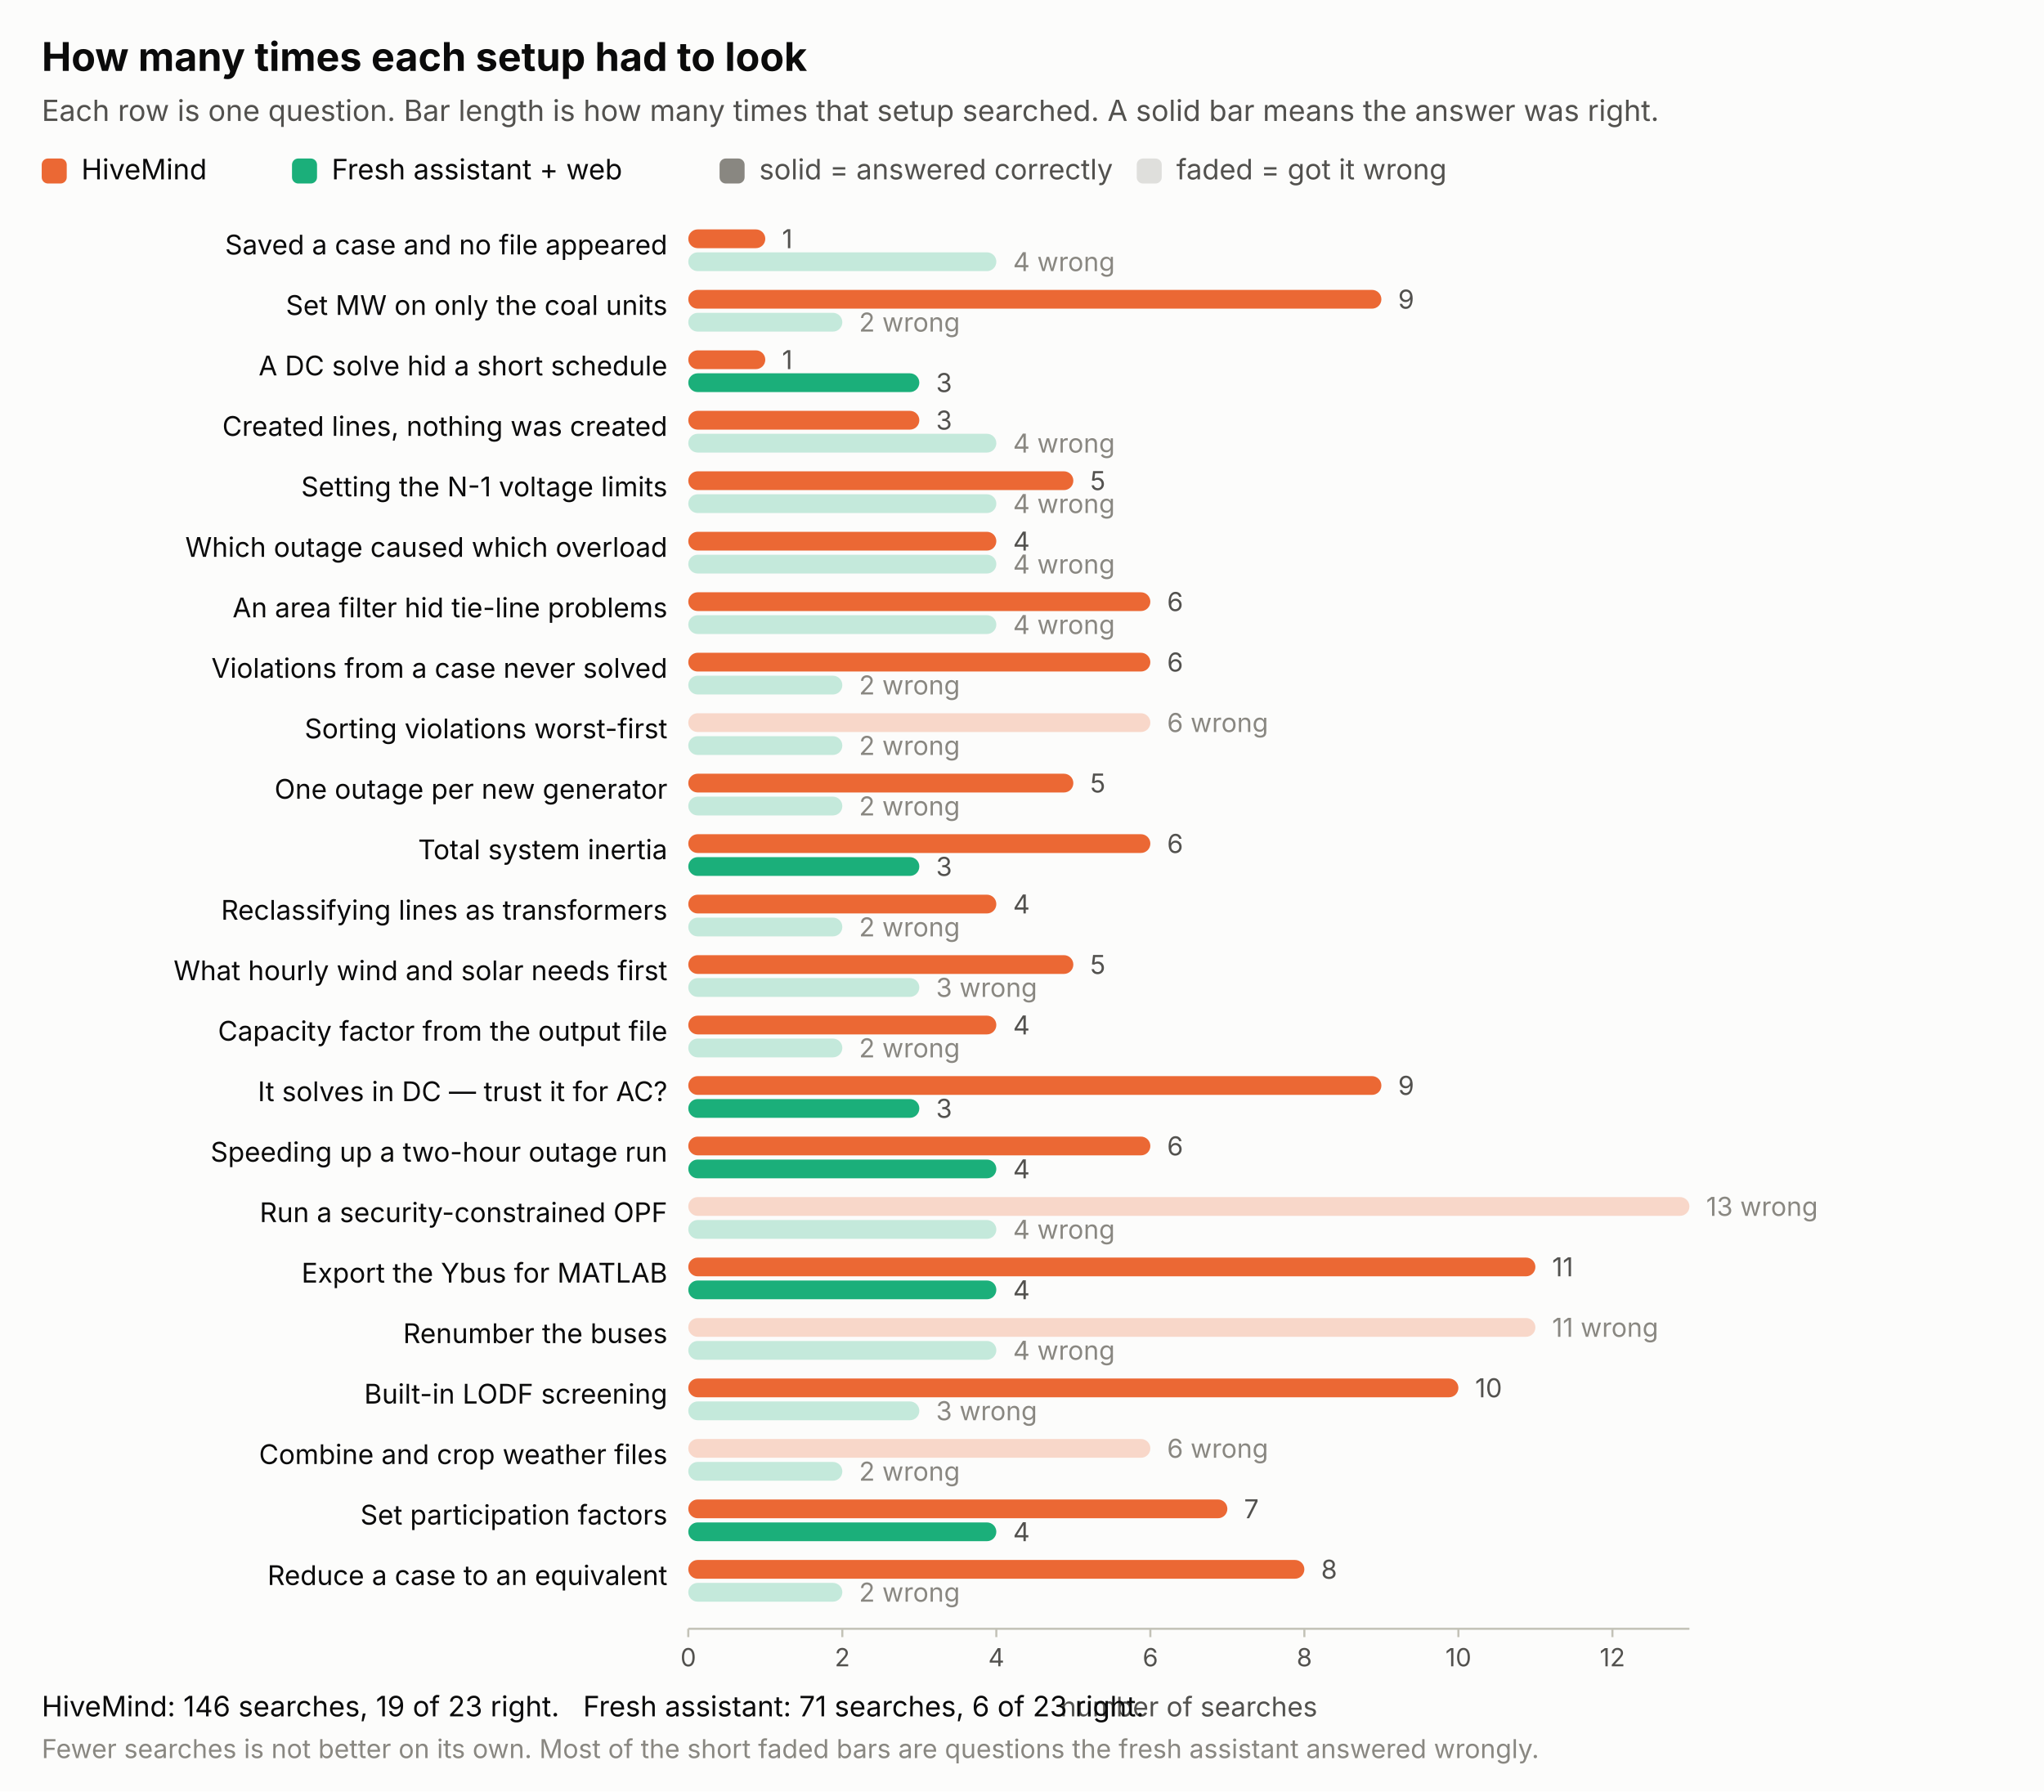
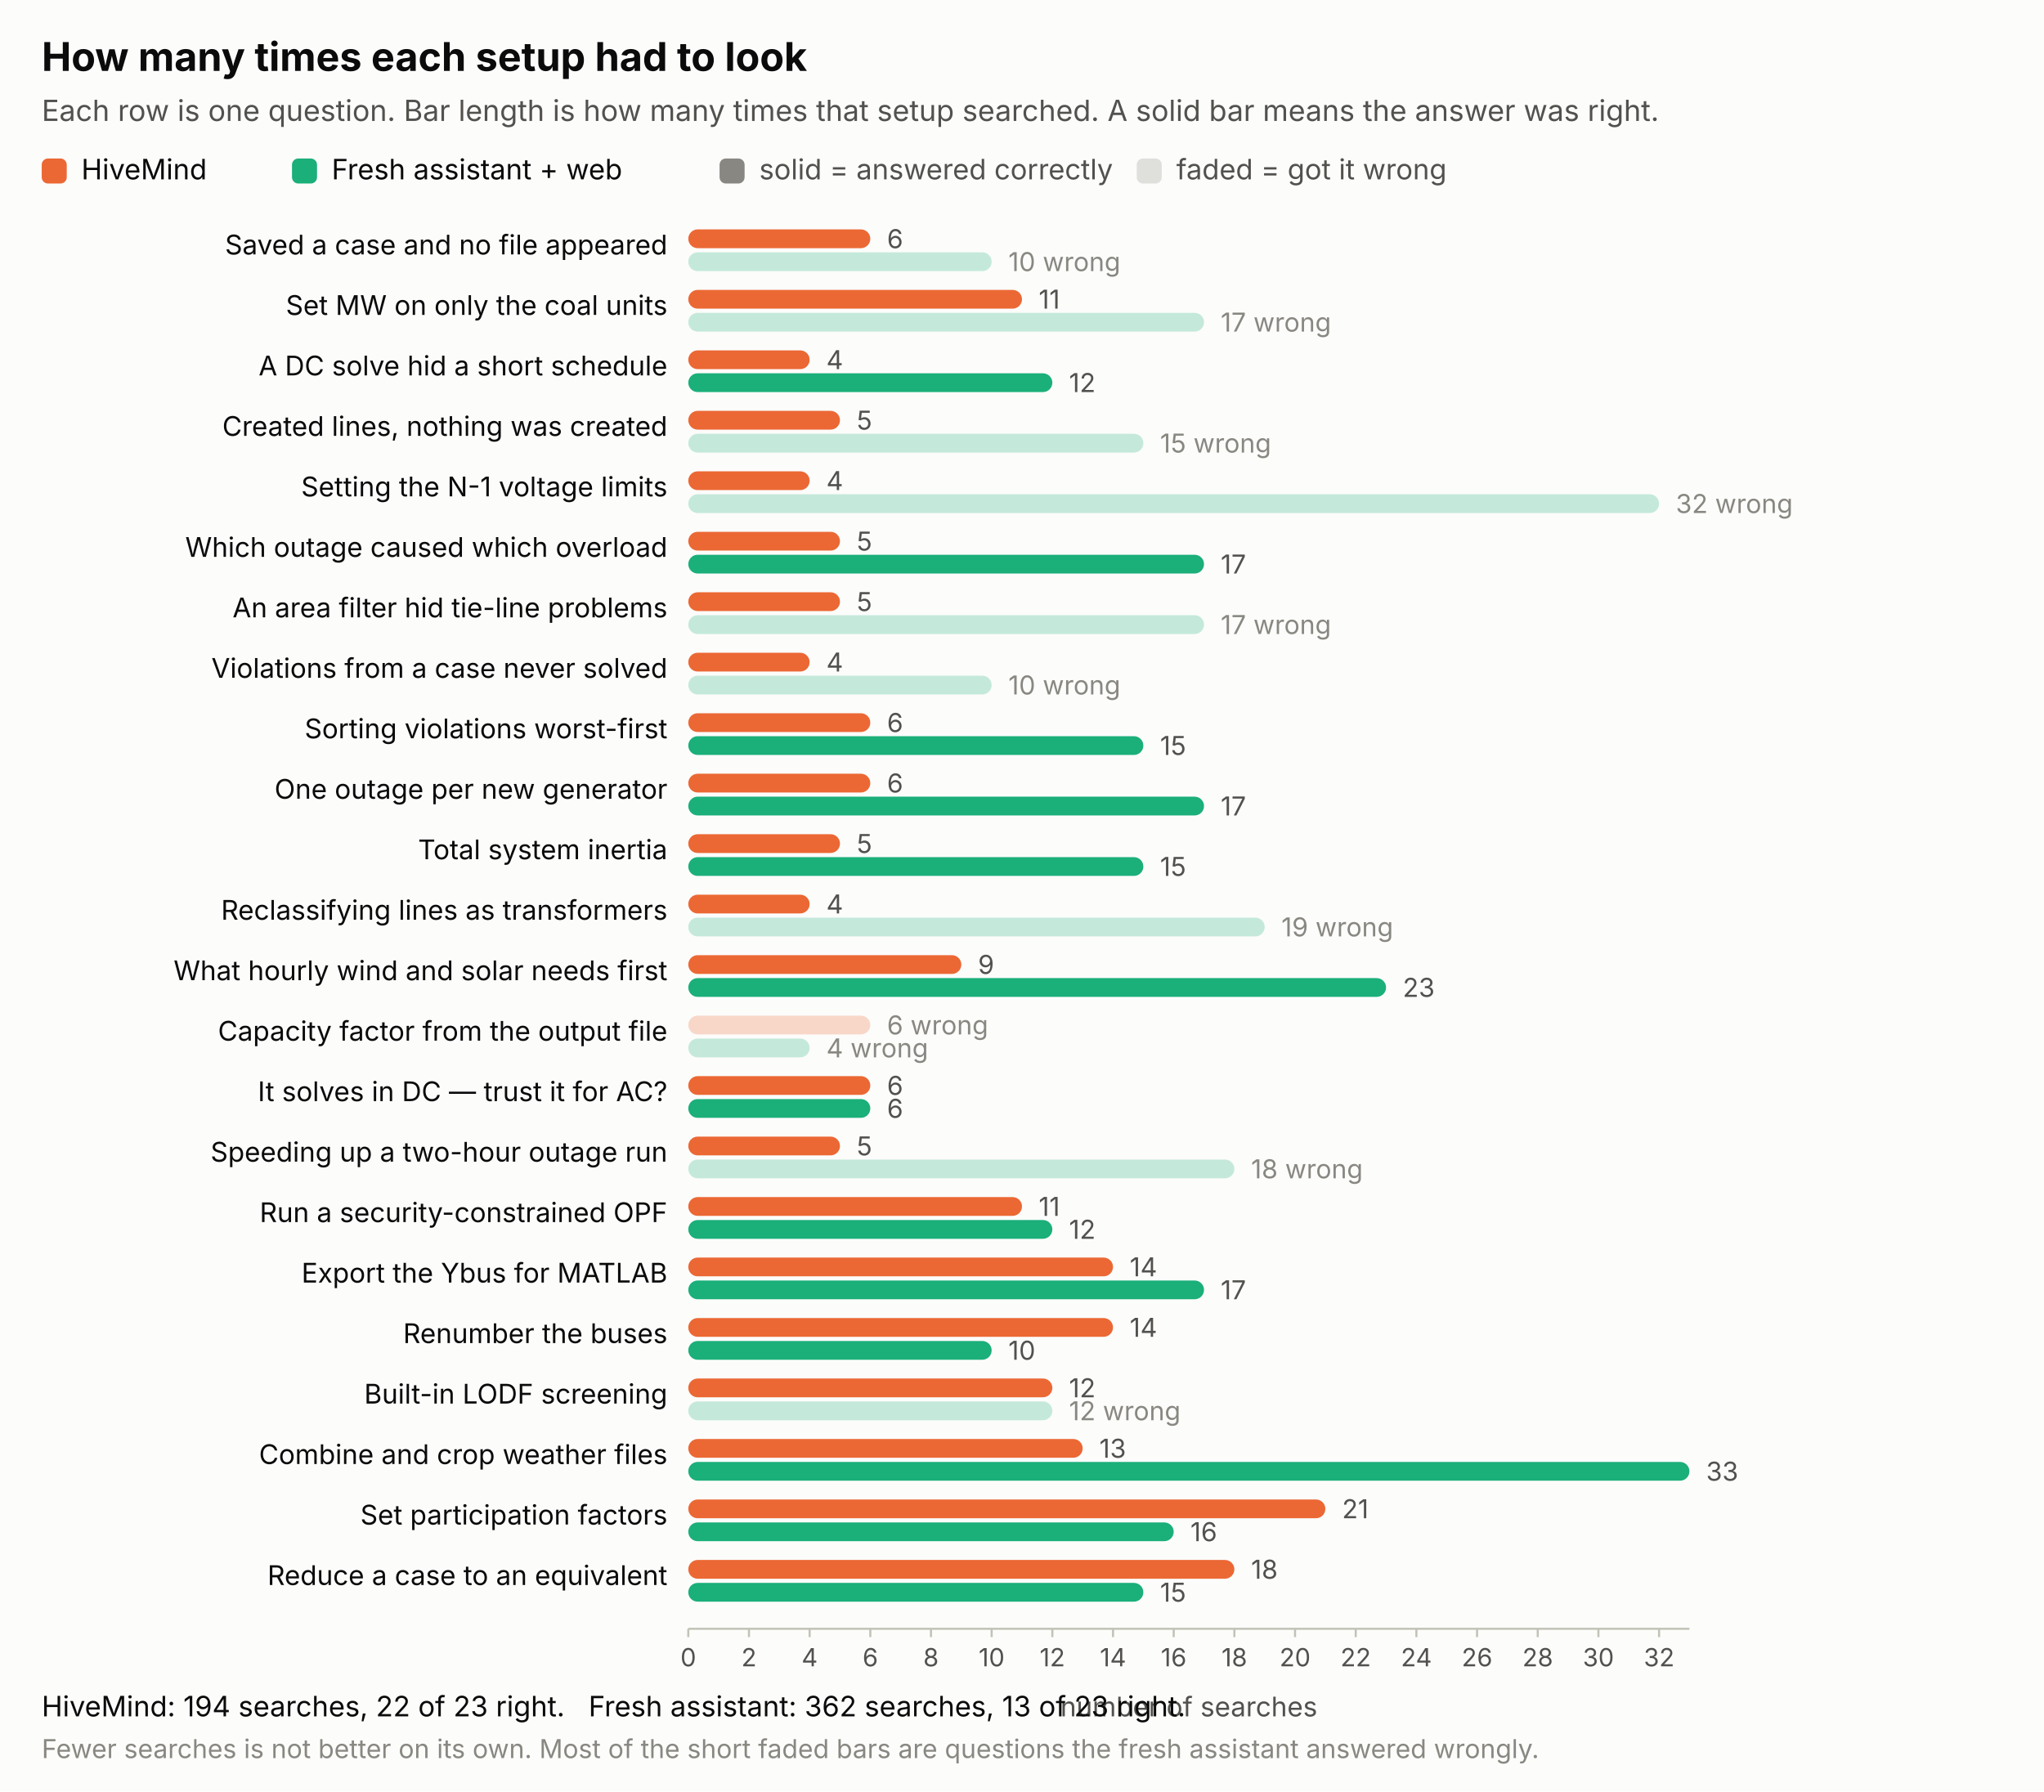
<svg xmlns="http://www.w3.org/2000/svg" width="980" height="859" viewBox="0 0 980 859" font-family="system-ui, -apple-system, Segoe UI, sans-serif">
  <rect x="0" y="0" width="980" height="859" fill="#fcfcfb" />
  <text x="20" y="34" font-size="19" font-weight="700" fill="#0b0b0b">How many times each setup had to look</text>
  <text x="20" y="58" font-size="14" fill="#52514e">Each row is one question. Bar length is how many times that setup searched. A solid bar means the answer was right.</text>
  <rect x="20" y="76" width="12" height="12" rx="3" fill="#eb6834" />
  <text x="39" y="86" font-size="13.5" fill="#0b0b0b">HiveMind</text>
  <rect x="140" y="76" width="12" height="12" rx="3" fill="#1baf7a" />
  <text x="159" y="86" font-size="13.5" fill="#0b0b0b">Fresh assistant + web</text>
  <rect x="345" y="76" width="12" height="12" rx="3" fill="#898781" />
  <text x="364" y="86" font-size="13.5" fill="#52514e">solid = answered correctly</text>
  <rect x="545" y="76" width="12" height="12" rx="3" fill="#898781" opacity="0.25" />
  <text x="564" y="86" font-size="13.5" fill="#52514e">faded = got it wrong</text>
  <text x="320" y="122" font-size="13" fill="#0b0b0b" text-anchor="end">Saved a case and no file appeared</text>
-   <rect x="330" y="110" width="36.92" height="9" rx="4.5" fill="#eb6834" opacity="1" />
-   <text x="374.92" y="119" font-size="12.5" fill="#52514e">1</text>
-   <rect x="330" y="121" width="147.69" height="9" rx="4.5" fill="#1baf7a" opacity="0.25" />
-   <text x="485.69" y="130" font-size="12.5" fill="#898781">4  wrong</text>
+   <rect x="330" y="110" width="87.27" height="9" rx="4.5" fill="#eb6834" opacity="1" />
+   <text x="425.27" y="119" font-size="12.5" fill="#52514e">6</text>
+   <rect x="330" y="121" width="145.45" height="9" rx="4.5" fill="#1baf7a" opacity="0.25" />
+   <text x="483.45" y="130" font-size="12.5" fill="#898781">10  wrong</text>
  <text x="320" y="151" font-size="13" fill="#0b0b0b" text-anchor="end">Set MW on only the coal units</text>
-   <rect x="330" y="139" width="332.31" height="9" rx="4.5" fill="#eb6834" opacity="1" />
-   <text x="670.31" y="148" font-size="12.5" fill="#52514e">9</text>
-   <rect x="330" y="150" width="73.85" height="9" rx="4.5" fill="#1baf7a" opacity="0.25" />
-   <text x="411.85" y="159" font-size="12.5" fill="#898781">2  wrong</text>
+   <rect x="330" y="139" width="160.00" height="9" rx="4.5" fill="#eb6834" opacity="1" />
+   <text x="498.00" y="148" font-size="12.5" fill="#52514e">11</text>
+   <rect x="330" y="150" width="247.27" height="9" rx="4.5" fill="#1baf7a" opacity="0.25" />
+   <text x="585.27" y="159" font-size="12.5" fill="#898781">17  wrong</text>
  <text x="320" y="180" font-size="13" fill="#0b0b0b" text-anchor="end">A DC solve hid a short schedule</text>
-   <rect x="330" y="168" width="36.92" height="9" rx="4.5" fill="#eb6834" opacity="1" />
-   <text x="374.92" y="177" font-size="12.5" fill="#52514e">1</text>
-   <rect x="330" y="179" width="110.77" height="9" rx="4.5" fill="#1baf7a" opacity="1" />
-   <text x="448.77" y="188" font-size="12.5" fill="#52514e">3</text>
+   <rect x="330" y="168" width="58.18" height="9" rx="4.5" fill="#eb6834" opacity="1" />
+   <text x="396.18" y="177" font-size="12.5" fill="#52514e">4</text>
+   <rect x="330" y="179" width="174.55" height="9" rx="4.5" fill="#1baf7a" opacity="1" />
+   <text x="512.55" y="188" font-size="12.5" fill="#52514e">12</text>
  <text x="320" y="209" font-size="13" fill="#0b0b0b" text-anchor="end">Created lines, nothing was created</text>
-   <rect x="330" y="197" width="110.77" height="9" rx="4.5" fill="#eb6834" opacity="1" />
-   <text x="448.77" y="206" font-size="12.5" fill="#52514e">3</text>
-   <rect x="330" y="208" width="147.69" height="9" rx="4.5" fill="#1baf7a" opacity="0.25" />
-   <text x="485.69" y="217" font-size="12.5" fill="#898781">4  wrong</text>
+   <rect x="330" y="197" width="72.73" height="9" rx="4.5" fill="#eb6834" opacity="1" />
+   <text x="410.73" y="206" font-size="12.5" fill="#52514e">5</text>
+   <rect x="330" y="208" width="218.18" height="9" rx="4.5" fill="#1baf7a" opacity="0.25" />
+   <text x="556.18" y="217" font-size="12.5" fill="#898781">15  wrong</text>
  <text x="320" y="238" font-size="13" fill="#0b0b0b" text-anchor="end">Setting the N-1 voltage limits</text>
-   <rect x="330" y="226" width="184.62" height="9" rx="4.5" fill="#eb6834" opacity="1" />
-   <text x="522.62" y="235" font-size="12.5" fill="#52514e">5</text>
-   <rect x="330" y="237" width="147.69" height="9" rx="4.5" fill="#1baf7a" opacity="0.25" />
-   <text x="485.69" y="246" font-size="12.5" fill="#898781">4  wrong</text>
+   <rect x="330" y="226" width="58.18" height="9" rx="4.5" fill="#eb6834" opacity="1" />
+   <text x="396.18" y="235" font-size="12.5" fill="#52514e">4</text>
+   <rect x="330" y="237" width="465.45" height="9" rx="4.5" fill="#1baf7a" opacity="0.25" />
+   <text x="803.45" y="246" font-size="12.5" fill="#898781">32  wrong</text>
  <text x="320" y="267" font-size="13" fill="#0b0b0b" text-anchor="end">Which outage caused which overload</text>
-   <rect x="330" y="255" width="147.69" height="9" rx="4.5" fill="#eb6834" opacity="1" />
-   <text x="485.69" y="264" font-size="12.5" fill="#52514e">4</text>
-   <rect x="330" y="266" width="147.69" height="9" rx="4.5" fill="#1baf7a" opacity="0.25" />
-   <text x="485.69" y="275" font-size="12.5" fill="#898781">4  wrong</text>
+   <rect x="330" y="255" width="72.73" height="9" rx="4.5" fill="#eb6834" opacity="1" />
+   <text x="410.73" y="264" font-size="12.5" fill="#52514e">5</text>
+   <rect x="330" y="266" width="247.27" height="9" rx="4.5" fill="#1baf7a" opacity="1" />
+   <text x="585.27" y="275" font-size="12.5" fill="#52514e">17</text>
  <text x="320" y="296" font-size="13" fill="#0b0b0b" text-anchor="end">An area filter hid tie-line problems</text>
-   <rect x="330" y="284" width="221.54" height="9" rx="4.5" fill="#eb6834" opacity="1" />
-   <text x="559.54" y="293" font-size="12.5" fill="#52514e">6</text>
-   <rect x="330" y="295" width="147.69" height="9" rx="4.5" fill="#1baf7a" opacity="0.25" />
-   <text x="485.69" y="304" font-size="12.5" fill="#898781">4  wrong</text>
+   <rect x="330" y="284" width="72.73" height="9" rx="4.5" fill="#eb6834" opacity="1" />
+   <text x="410.73" y="293" font-size="12.5" fill="#52514e">5</text>
+   <rect x="330" y="295" width="247.27" height="9" rx="4.5" fill="#1baf7a" opacity="0.25" />
+   <text x="585.27" y="304" font-size="12.5" fill="#898781">17  wrong</text>
  <text x="320" y="325" font-size="13" fill="#0b0b0b" text-anchor="end">Violations from a case never solved</text>
-   <rect x="330" y="313" width="221.54" height="9" rx="4.5" fill="#eb6834" opacity="1" />
-   <text x="559.54" y="322" font-size="12.5" fill="#52514e">6</text>
-   <rect x="330" y="324" width="73.85" height="9" rx="4.5" fill="#1baf7a" opacity="0.25" />
-   <text x="411.85" y="333" font-size="12.5" fill="#898781">2  wrong</text>
+   <rect x="330" y="313" width="58.18" height="9" rx="4.5" fill="#eb6834" opacity="1" />
+   <text x="396.18" y="322" font-size="12.5" fill="#52514e">4</text>
+   <rect x="330" y="324" width="145.45" height="9" rx="4.5" fill="#1baf7a" opacity="0.25" />
+   <text x="483.45" y="333" font-size="12.5" fill="#898781">10  wrong</text>
  <text x="320" y="354" font-size="13" fill="#0b0b0b" text-anchor="end">Sorting violations worst-first</text>
-   <rect x="330" y="342" width="221.54" height="9" rx="4.5" fill="#eb6834" opacity="0.25" />
-   <text x="559.54" y="351" font-size="12.5" fill="#898781">6  wrong</text>
-   <rect x="330" y="353" width="73.85" height="9" rx="4.5" fill="#1baf7a" opacity="0.25" />
-   <text x="411.85" y="362" font-size="12.5" fill="#898781">2  wrong</text>
+   <rect x="330" y="342" width="87.27" height="9" rx="4.5" fill="#eb6834" opacity="1" />
+   <text x="425.27" y="351" font-size="12.5" fill="#52514e">6</text>
+   <rect x="330" y="353" width="218.18" height="9" rx="4.5" fill="#1baf7a" opacity="1" />
+   <text x="556.18" y="362" font-size="12.5" fill="#52514e">15</text>
  <text x="320" y="383" font-size="13" fill="#0b0b0b" text-anchor="end">One outage per new generator</text>
-   <rect x="330" y="371" width="184.62" height="9" rx="4.5" fill="#eb6834" opacity="1" />
-   <text x="522.62" y="380" font-size="12.5" fill="#52514e">5</text>
-   <rect x="330" y="382" width="73.85" height="9" rx="4.5" fill="#1baf7a" opacity="0.25" />
-   <text x="411.85" y="391" font-size="12.5" fill="#898781">2  wrong</text>
+   <rect x="330" y="371" width="87.27" height="9" rx="4.5" fill="#eb6834" opacity="1" />
+   <text x="425.27" y="380" font-size="12.5" fill="#52514e">6</text>
+   <rect x="330" y="382" width="247.27" height="9" rx="4.5" fill="#1baf7a" opacity="1" />
+   <text x="585.27" y="391" font-size="12.5" fill="#52514e">17</text>
  <text x="320" y="412" font-size="13" fill="#0b0b0b" text-anchor="end">Total system inertia</text>
-   <rect x="330" y="400" width="221.54" height="9" rx="4.5" fill="#eb6834" opacity="1" />
-   <text x="559.54" y="409" font-size="12.5" fill="#52514e">6</text>
-   <rect x="330" y="411" width="110.77" height="9" rx="4.5" fill="#1baf7a" opacity="1" />
-   <text x="448.77" y="420" font-size="12.5" fill="#52514e">3</text>
+   <rect x="330" y="400" width="72.73" height="9" rx="4.5" fill="#eb6834" opacity="1" />
+   <text x="410.73" y="409" font-size="12.5" fill="#52514e">5</text>
+   <rect x="330" y="411" width="218.18" height="9" rx="4.5" fill="#1baf7a" opacity="1" />
+   <text x="556.18" y="420" font-size="12.5" fill="#52514e">15</text>
  <text x="320" y="441" font-size="13" fill="#0b0b0b" text-anchor="end">Reclassifying lines as transformers</text>
-   <rect x="330" y="429" width="147.69" height="9" rx="4.5" fill="#eb6834" opacity="1" />
-   <text x="485.69" y="438" font-size="12.5" fill="#52514e">4</text>
-   <rect x="330" y="440" width="73.85" height="9" rx="4.5" fill="#1baf7a" opacity="0.25" />
-   <text x="411.85" y="449" font-size="12.5" fill="#898781">2  wrong</text>
+   <rect x="330" y="429" width="58.18" height="9" rx="4.5" fill="#eb6834" opacity="1" />
+   <text x="396.18" y="438" font-size="12.5" fill="#52514e">4</text>
+   <rect x="330" y="440" width="276.36" height="9" rx="4.5" fill="#1baf7a" opacity="0.25" />
+   <text x="614.36" y="449" font-size="12.5" fill="#898781">19  wrong</text>
  <text x="320" y="470" font-size="13" fill="#0b0b0b" text-anchor="end">What hourly wind and solar needs first</text>
-   <rect x="330" y="458" width="184.62" height="9" rx="4.5" fill="#eb6834" opacity="1" />
-   <text x="522.62" y="467" font-size="12.5" fill="#52514e">5</text>
-   <rect x="330" y="469" width="110.77" height="9" rx="4.5" fill="#1baf7a" opacity="0.25" />
-   <text x="448.77" y="478" font-size="12.5" fill="#898781">3  wrong</text>
+   <rect x="330" y="458" width="130.91" height="9" rx="4.5" fill="#eb6834" opacity="1" />
+   <text x="468.91" y="467" font-size="12.5" fill="#52514e">9</text>
+   <rect x="330" y="469" width="334.55" height="9" rx="4.5" fill="#1baf7a" opacity="1" />
+   <text x="672.55" y="478" font-size="12.5" fill="#52514e">23</text>
  <text x="320" y="499" font-size="13" fill="#0b0b0b" text-anchor="end">Capacity factor from the output file</text>
-   <rect x="330" y="487" width="147.69" height="9" rx="4.5" fill="#eb6834" opacity="1" />
-   <text x="485.69" y="496" font-size="12.5" fill="#52514e">4</text>
-   <rect x="330" y="498" width="73.85" height="9" rx="4.5" fill="#1baf7a" opacity="0.25" />
-   <text x="411.85" y="507" font-size="12.5" fill="#898781">2  wrong</text>
+   <rect x="330" y="487" width="87.27" height="9" rx="4.5" fill="#eb6834" opacity="0.25" />
+   <text x="425.27" y="496" font-size="12.5" fill="#898781">6  wrong</text>
+   <rect x="330" y="498" width="58.18" height="9" rx="4.5" fill="#1baf7a" opacity="0.25" />
+   <text x="396.18" y="507" font-size="12.5" fill="#898781">4  wrong</text>
  <text x="320" y="528" font-size="13" fill="#0b0b0b" text-anchor="end">It solves in DC — trust it for AC?</text>
-   <rect x="330" y="516" width="332.31" height="9" rx="4.5" fill="#eb6834" opacity="1" />
-   <text x="670.31" y="525" font-size="12.5" fill="#52514e">9</text>
-   <rect x="330" y="527" width="110.77" height="9" rx="4.5" fill="#1baf7a" opacity="1" />
-   <text x="448.77" y="536" font-size="12.5" fill="#52514e">3</text>
+   <rect x="330" y="516" width="87.27" height="9" rx="4.5" fill="#eb6834" opacity="1" />
+   <text x="425.27" y="525" font-size="12.5" fill="#52514e">6</text>
+   <rect x="330" y="527" width="87.27" height="9" rx="4.5" fill="#1baf7a" opacity="1" />
+   <text x="425.27" y="536" font-size="12.5" fill="#52514e">6</text>
  <text x="320" y="557" font-size="13" fill="#0b0b0b" text-anchor="end">Speeding up a two-hour outage run</text>
-   <rect x="330" y="545" width="221.54" height="9" rx="4.5" fill="#eb6834" opacity="1" />
-   <text x="559.54" y="554" font-size="12.5" fill="#52514e">6</text>
-   <rect x="330" y="556" width="147.69" height="9" rx="4.5" fill="#1baf7a" opacity="1" />
-   <text x="485.69" y="565" font-size="12.5" fill="#52514e">4</text>
+   <rect x="330" y="545" width="72.73" height="9" rx="4.5" fill="#eb6834" opacity="1" />
+   <text x="410.73" y="554" font-size="12.5" fill="#52514e">5</text>
+   <rect x="330" y="556" width="261.82" height="9" rx="4.5" fill="#1baf7a" opacity="0.25" />
+   <text x="599.82" y="565" font-size="12.5" fill="#898781">18  wrong</text>
  <text x="320" y="586" font-size="13" fill="#0b0b0b" text-anchor="end">Run a security-constrained OPF</text>
-   <rect x="330" y="574" width="480.00" height="9" rx="4.5" fill="#eb6834" opacity="0.25" />
-   <text x="818.00" y="583" font-size="12.5" fill="#898781">13  wrong</text>
-   <rect x="330" y="585" width="147.69" height="9" rx="4.5" fill="#1baf7a" opacity="0.25" />
-   <text x="485.69" y="594" font-size="12.5" fill="#898781">4  wrong</text>
+   <rect x="330" y="574" width="160.00" height="9" rx="4.5" fill="#eb6834" opacity="1" />
+   <text x="498.00" y="583" font-size="12.5" fill="#52514e">11</text>
+   <rect x="330" y="585" width="174.55" height="9" rx="4.5" fill="#1baf7a" opacity="1" />
+   <text x="512.55" y="594" font-size="12.5" fill="#52514e">12</text>
  <text x="320" y="615" font-size="13" fill="#0b0b0b" text-anchor="end">Export the Ybus for MATLAB</text>
-   <rect x="330" y="603" width="406.15" height="9" rx="4.5" fill="#eb6834" opacity="1" />
-   <text x="744.15" y="612" font-size="12.5" fill="#52514e">11</text>
-   <rect x="330" y="614" width="147.69" height="9" rx="4.5" fill="#1baf7a" opacity="1" />
-   <text x="485.69" y="623" font-size="12.5" fill="#52514e">4</text>
+   <rect x="330" y="603" width="203.64" height="9" rx="4.5" fill="#eb6834" opacity="1" />
+   <text x="541.64" y="612" font-size="12.5" fill="#52514e">14</text>
+   <rect x="330" y="614" width="247.27" height="9" rx="4.5" fill="#1baf7a" opacity="1" />
+   <text x="585.27" y="623" font-size="12.5" fill="#52514e">17</text>
  <text x="320" y="644" font-size="13" fill="#0b0b0b" text-anchor="end">Renumber the buses</text>
-   <rect x="330" y="632" width="406.15" height="9" rx="4.5" fill="#eb6834" opacity="0.25" />
-   <text x="744.15" y="641" font-size="12.5" fill="#898781">11  wrong</text>
-   <rect x="330" y="643" width="147.69" height="9" rx="4.5" fill="#1baf7a" opacity="0.25" />
-   <text x="485.69" y="652" font-size="12.5" fill="#898781">4  wrong</text>
+   <rect x="330" y="632" width="203.64" height="9" rx="4.5" fill="#eb6834" opacity="1" />
+   <text x="541.64" y="641" font-size="12.5" fill="#52514e">14</text>
+   <rect x="330" y="643" width="145.45" height="9" rx="4.5" fill="#1baf7a" opacity="1" />
+   <text x="483.45" y="652" font-size="12.5" fill="#52514e">10</text>
  <text x="320" y="673" font-size="13" fill="#0b0b0b" text-anchor="end">Built-in LODF screening</text>
-   <rect x="330" y="661" width="369.23" height="9" rx="4.5" fill="#eb6834" opacity="1" />
-   <text x="707.23" y="670" font-size="12.5" fill="#52514e">10</text>
-   <rect x="330" y="672" width="110.77" height="9" rx="4.5" fill="#1baf7a" opacity="0.25" />
-   <text x="448.77" y="681" font-size="12.5" fill="#898781">3  wrong</text>
+   <rect x="330" y="661" width="174.55" height="9" rx="4.5" fill="#eb6834" opacity="1" />
+   <text x="512.55" y="670" font-size="12.5" fill="#52514e">12</text>
+   <rect x="330" y="672" width="174.55" height="9" rx="4.5" fill="#1baf7a" opacity="0.25" />
+   <text x="512.55" y="681" font-size="12.5" fill="#898781">12  wrong</text>
  <text x="320" y="702" font-size="13" fill="#0b0b0b" text-anchor="end">Combine and crop weather files</text>
-   <rect x="330" y="690" width="221.54" height="9" rx="4.5" fill="#eb6834" opacity="0.25" />
-   <text x="559.54" y="699" font-size="12.5" fill="#898781">6  wrong</text>
-   <rect x="330" y="701" width="73.85" height="9" rx="4.5" fill="#1baf7a" opacity="0.25" />
-   <text x="411.85" y="710" font-size="12.5" fill="#898781">2  wrong</text>
+   <rect x="330" y="690" width="189.09" height="9" rx="4.5" fill="#eb6834" opacity="1" />
+   <text x="527.09" y="699" font-size="12.5" fill="#52514e">13</text>
+   <rect x="330" y="701" width="480.00" height="9" rx="4.5" fill="#1baf7a" opacity="1" />
+   <text x="818.00" y="710" font-size="12.5" fill="#52514e">33</text>
  <text x="320" y="731" font-size="13" fill="#0b0b0b" text-anchor="end">Set participation factors</text>
-   <rect x="330" y="719" width="258.46" height="9" rx="4.5" fill="#eb6834" opacity="1" />
-   <text x="596.46" y="728" font-size="12.5" fill="#52514e">7</text>
-   <rect x="330" y="730" width="147.69" height="9" rx="4.5" fill="#1baf7a" opacity="1" />
-   <text x="485.69" y="739" font-size="12.5" fill="#52514e">4</text>
+   <rect x="330" y="719" width="305.45" height="9" rx="4.5" fill="#eb6834" opacity="1" />
+   <text x="643.45" y="728" font-size="12.5" fill="#52514e">21</text>
+   <rect x="330" y="730" width="232.73" height="9" rx="4.5" fill="#1baf7a" opacity="1" />
+   <text x="570.73" y="739" font-size="12.5" fill="#52514e">16</text>
  <text x="320" y="760" font-size="13" fill="#0b0b0b" text-anchor="end">Reduce a case to an equivalent</text>
-   <rect x="330" y="748" width="295.38" height="9" rx="4.5" fill="#eb6834" opacity="1" />
-   <text x="633.38" y="757" font-size="12.5" fill="#52514e">8</text>
-   <rect x="330" y="759" width="73.85" height="9" rx="4.5" fill="#1baf7a" opacity="0.25" />
-   <text x="411.85" y="768" font-size="12.5" fill="#898781">2  wrong</text>
+   <rect x="330" y="748" width="261.82" height="9" rx="4.5" fill="#eb6834" opacity="1" />
+   <text x="599.82" y="757" font-size="12.5" fill="#52514e">18</text>
+   <rect x="330" y="759" width="218.18" height="9" rx="4.5" fill="#1baf7a" opacity="1" />
+   <text x="556.18" y="768" font-size="12.5" fill="#52514e">15</text>
  <line x1="330" y1="781" x2="810" y2="781" stroke="#c3c2b7" stroke-width="1" />
  <line x1="330.00" y1="781" x2="330.00" y2="785" stroke="#c3c2b7" stroke-width="1" />
  <text x="330.00" y="799" font-size="12" fill="#52514e" text-anchor="middle">0</text>
-   <line x1="403.85" y1="781" x2="403.85" y2="785" stroke="#c3c2b7" stroke-width="1" />
-   <text x="403.85" y="799" font-size="12" fill="#52514e" text-anchor="middle">2</text>
-   <line x1="477.69" y1="781" x2="477.69" y2="785" stroke="#c3c2b7" stroke-width="1" />
-   <text x="477.69" y="799" font-size="12" fill="#52514e" text-anchor="middle">4</text>
-   <line x1="551.54" y1="781" x2="551.54" y2="785" stroke="#c3c2b7" stroke-width="1" />
-   <text x="551.54" y="799" font-size="12" fill="#52514e" text-anchor="middle">6</text>
-   <line x1="625.38" y1="781" x2="625.38" y2="785" stroke="#c3c2b7" stroke-width="1" />
-   <text x="625.38" y="799" font-size="12" fill="#52514e" text-anchor="middle">8</text>
-   <line x1="699.23" y1="781" x2="699.23" y2="785" stroke="#c3c2b7" stroke-width="1" />
-   <text x="699.23" y="799" font-size="12" fill="#52514e" text-anchor="middle">10</text>
-   <line x1="773.08" y1="781" x2="773.08" y2="785" stroke="#c3c2b7" stroke-width="1" />
-   <text x="773.08" y="799" font-size="12" fill="#52514e" text-anchor="middle">12</text>
+   <line x1="359.09" y1="781" x2="359.09" y2="785" stroke="#c3c2b7" stroke-width="1" />
+   <text x="359.09" y="799" font-size="12" fill="#52514e" text-anchor="middle">2</text>
+   <line x1="388.18" y1="781" x2="388.18" y2="785" stroke="#c3c2b7" stroke-width="1" />
+   <text x="388.18" y="799" font-size="12" fill="#52514e" text-anchor="middle">4</text>
+   <line x1="417.27" y1="781" x2="417.27" y2="785" stroke="#c3c2b7" stroke-width="1" />
+   <text x="417.27" y="799" font-size="12" fill="#52514e" text-anchor="middle">6</text>
+   <line x1="446.36" y1="781" x2="446.36" y2="785" stroke="#c3c2b7" stroke-width="1" />
+   <text x="446.36" y="799" font-size="12" fill="#52514e" text-anchor="middle">8</text>
+   <line x1="475.45" y1="781" x2="475.45" y2="785" stroke="#c3c2b7" stroke-width="1" />
+   <text x="475.45" y="799" font-size="12" fill="#52514e" text-anchor="middle">10</text>
+   <line x1="504.55" y1="781" x2="504.55" y2="785" stroke="#c3c2b7" stroke-width="1" />
+   <text x="504.55" y="799" font-size="12" fill="#52514e" text-anchor="middle">12</text>
+   <line x1="533.64" y1="781" x2="533.64" y2="785" stroke="#c3c2b7" stroke-width="1" />
+   <text x="533.64" y="799" font-size="12" fill="#52514e" text-anchor="middle">14</text>
+   <line x1="562.73" y1="781" x2="562.73" y2="785" stroke="#c3c2b7" stroke-width="1" />
+   <text x="562.73" y="799" font-size="12" fill="#52514e" text-anchor="middle">16</text>
+   <line x1="591.82" y1="781" x2="591.82" y2="785" stroke="#c3c2b7" stroke-width="1" />
+   <text x="591.82" y="799" font-size="12" fill="#52514e" text-anchor="middle">18</text>
+   <line x1="620.91" y1="781" x2="620.91" y2="785" stroke="#c3c2b7" stroke-width="1" />
+   <text x="620.91" y="799" font-size="12" fill="#52514e" text-anchor="middle">20</text>
+   <line x1="650.00" y1="781" x2="650.00" y2="785" stroke="#c3c2b7" stroke-width="1" />
+   <text x="650.00" y="799" font-size="12" fill="#52514e" text-anchor="middle">22</text>
+   <line x1="679.09" y1="781" x2="679.09" y2="785" stroke="#c3c2b7" stroke-width="1" />
+   <text x="679.09" y="799" font-size="12" fill="#52514e" text-anchor="middle">24</text>
+   <line x1="708.18" y1="781" x2="708.18" y2="785" stroke="#c3c2b7" stroke-width="1" />
+   <text x="708.18" y="799" font-size="12" fill="#52514e" text-anchor="middle">26</text>
+   <line x1="737.27" y1="781" x2="737.27" y2="785" stroke="#c3c2b7" stroke-width="1" />
+   <text x="737.27" y="799" font-size="12" fill="#52514e" text-anchor="middle">28</text>
+   <line x1="766.36" y1="781" x2="766.36" y2="785" stroke="#c3c2b7" stroke-width="1" />
+   <text x="766.36" y="799" font-size="12" fill="#52514e" text-anchor="middle">30</text>
+   <line x1="795.45" y1="781" x2="795.45" y2="785" stroke="#c3c2b7" stroke-width="1" />
+   <text x="795.45" y="799" font-size="12" fill="#52514e" text-anchor="middle">32</text>
  <text x="570" y="823" font-size="13" fill="#52514e" text-anchor="middle">number of searches</text>
-   <text x="20" y="823" font-size="13.5" fill="#0b0b0b">HiveMind: 146 searches, 19 of 23 right.   Fresh assistant: 71 searches, 6 of 23 right.</text>
+   <text x="20" y="823" font-size="13.5" fill="#0b0b0b">HiveMind: 194 searches, 22 of 23 right.   Fresh assistant: 362 searches, 13 of 23 right.</text>
  <text x="20" y="843" font-size="12.5" fill="#898781">Fewer searches is not better on its own. Most of the short faded bars are questions the fresh assistant answered wrongly.</text>
</svg>
